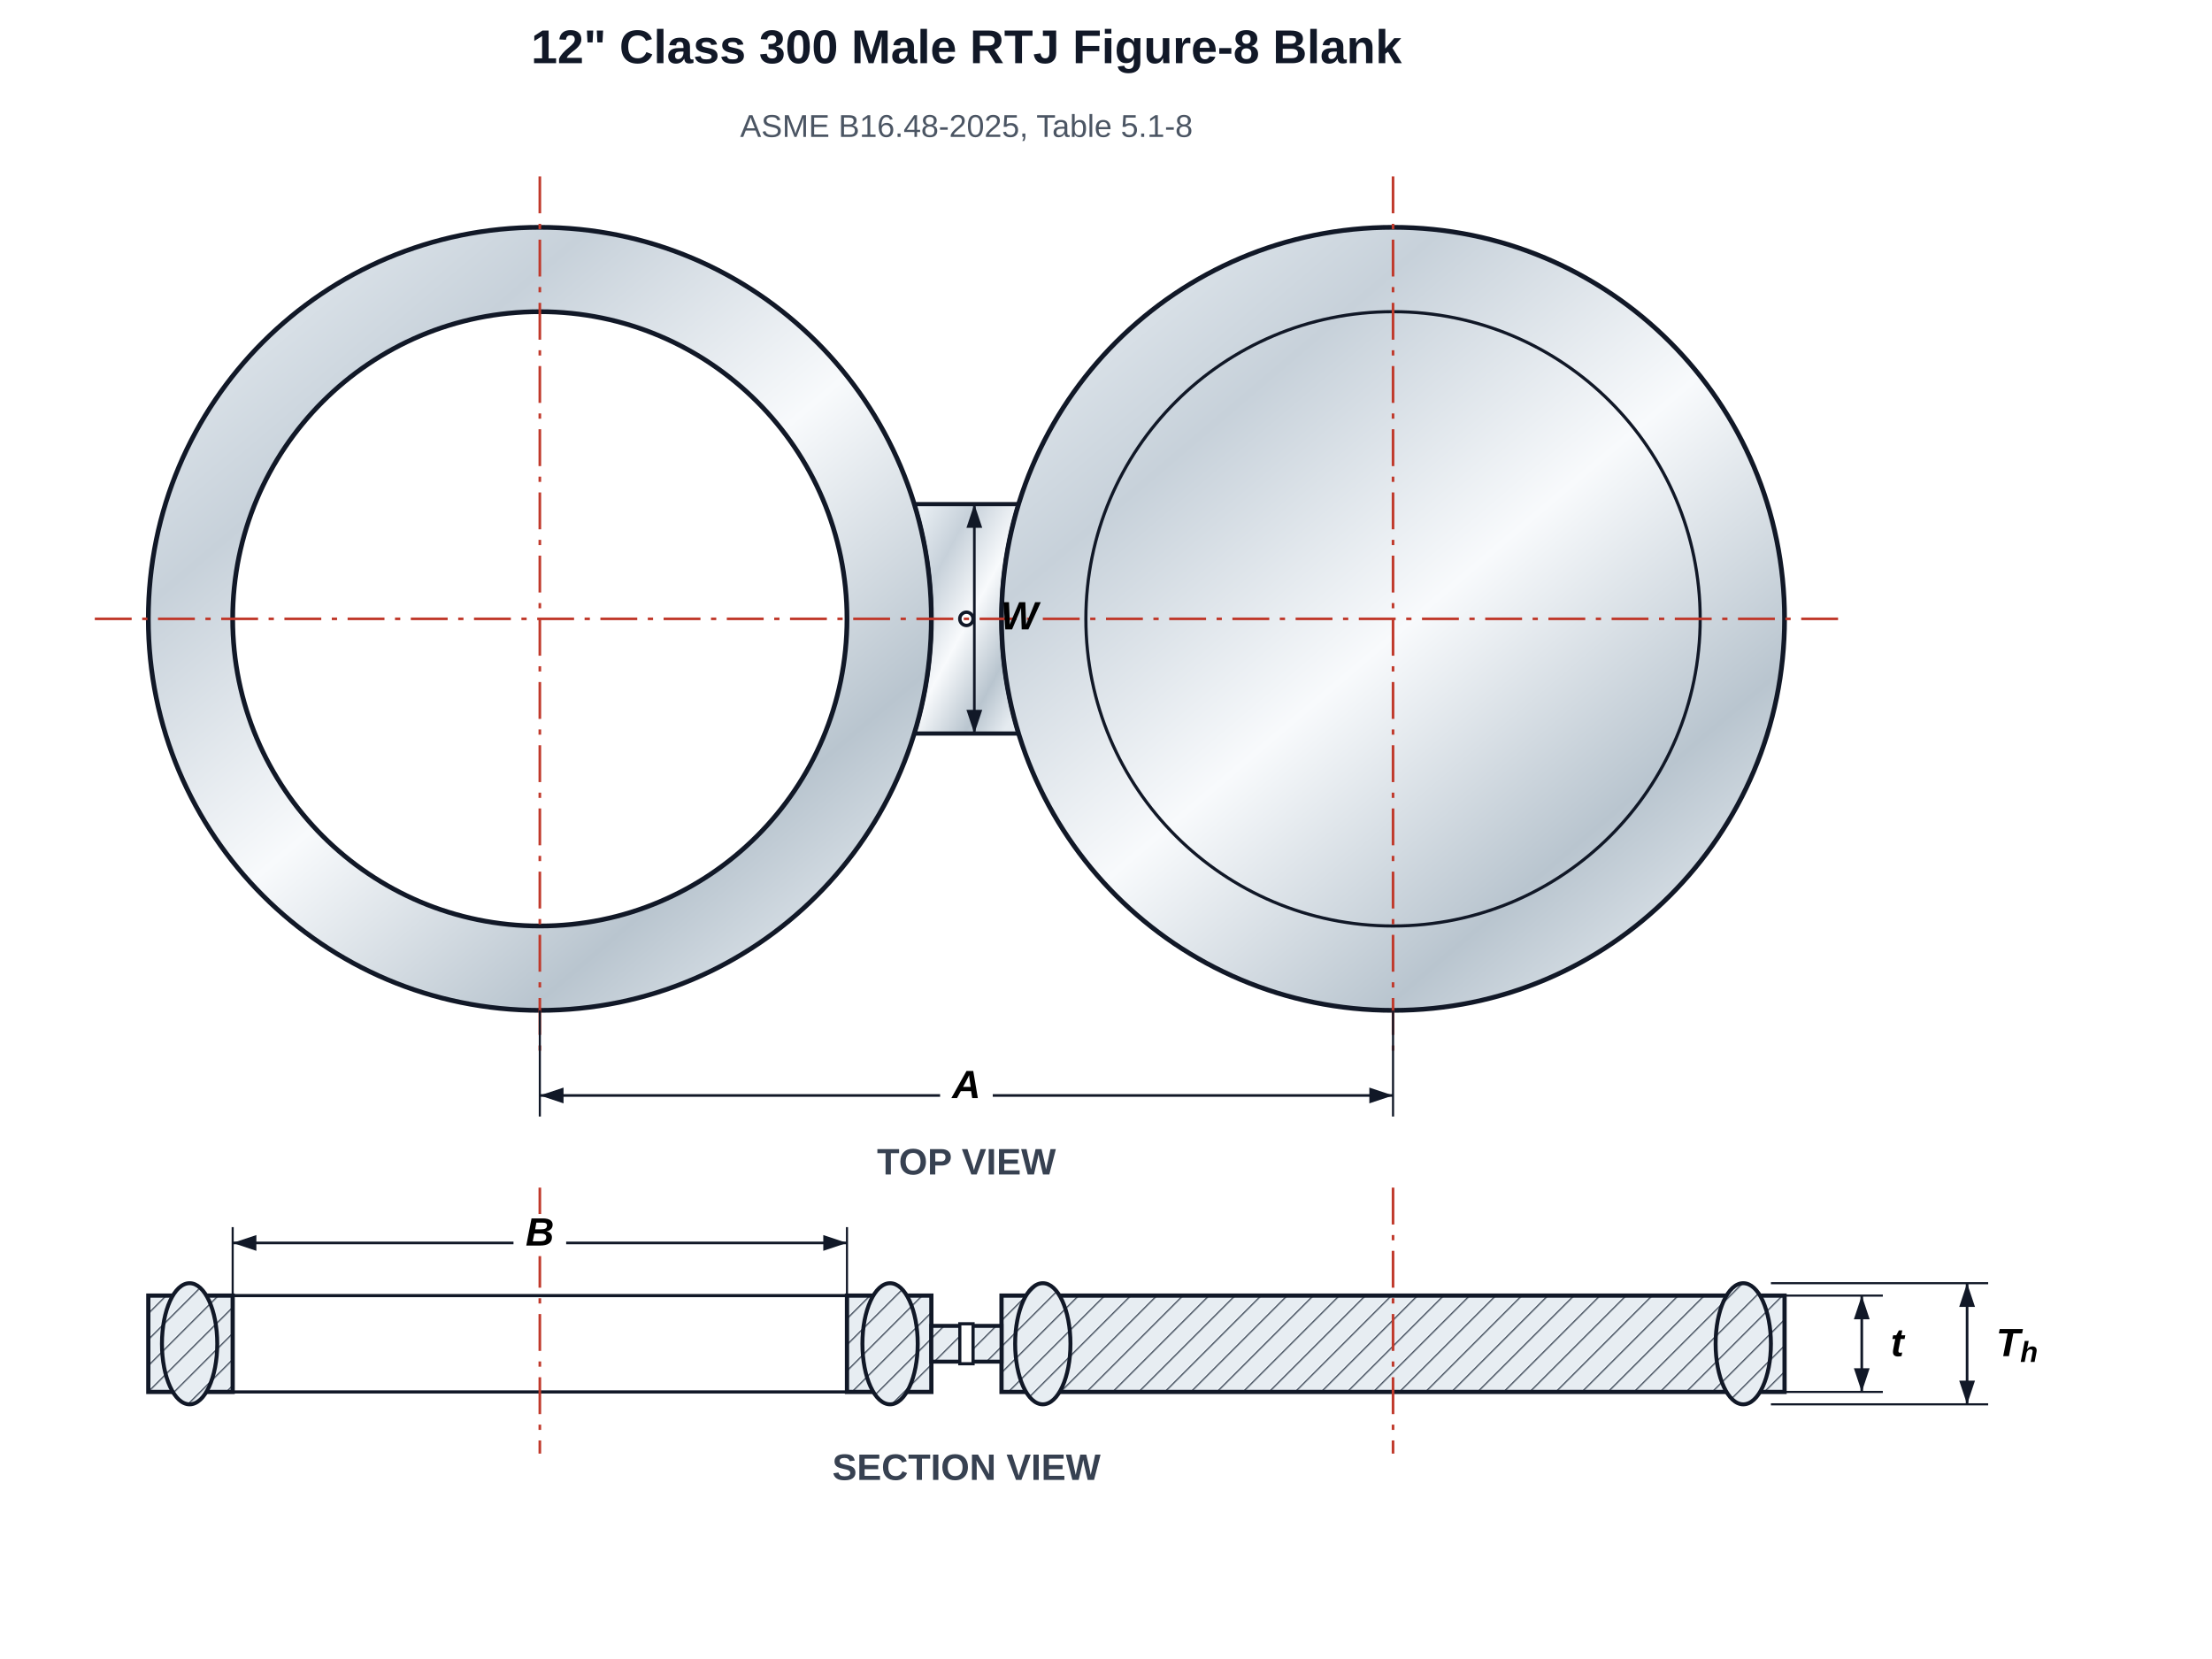
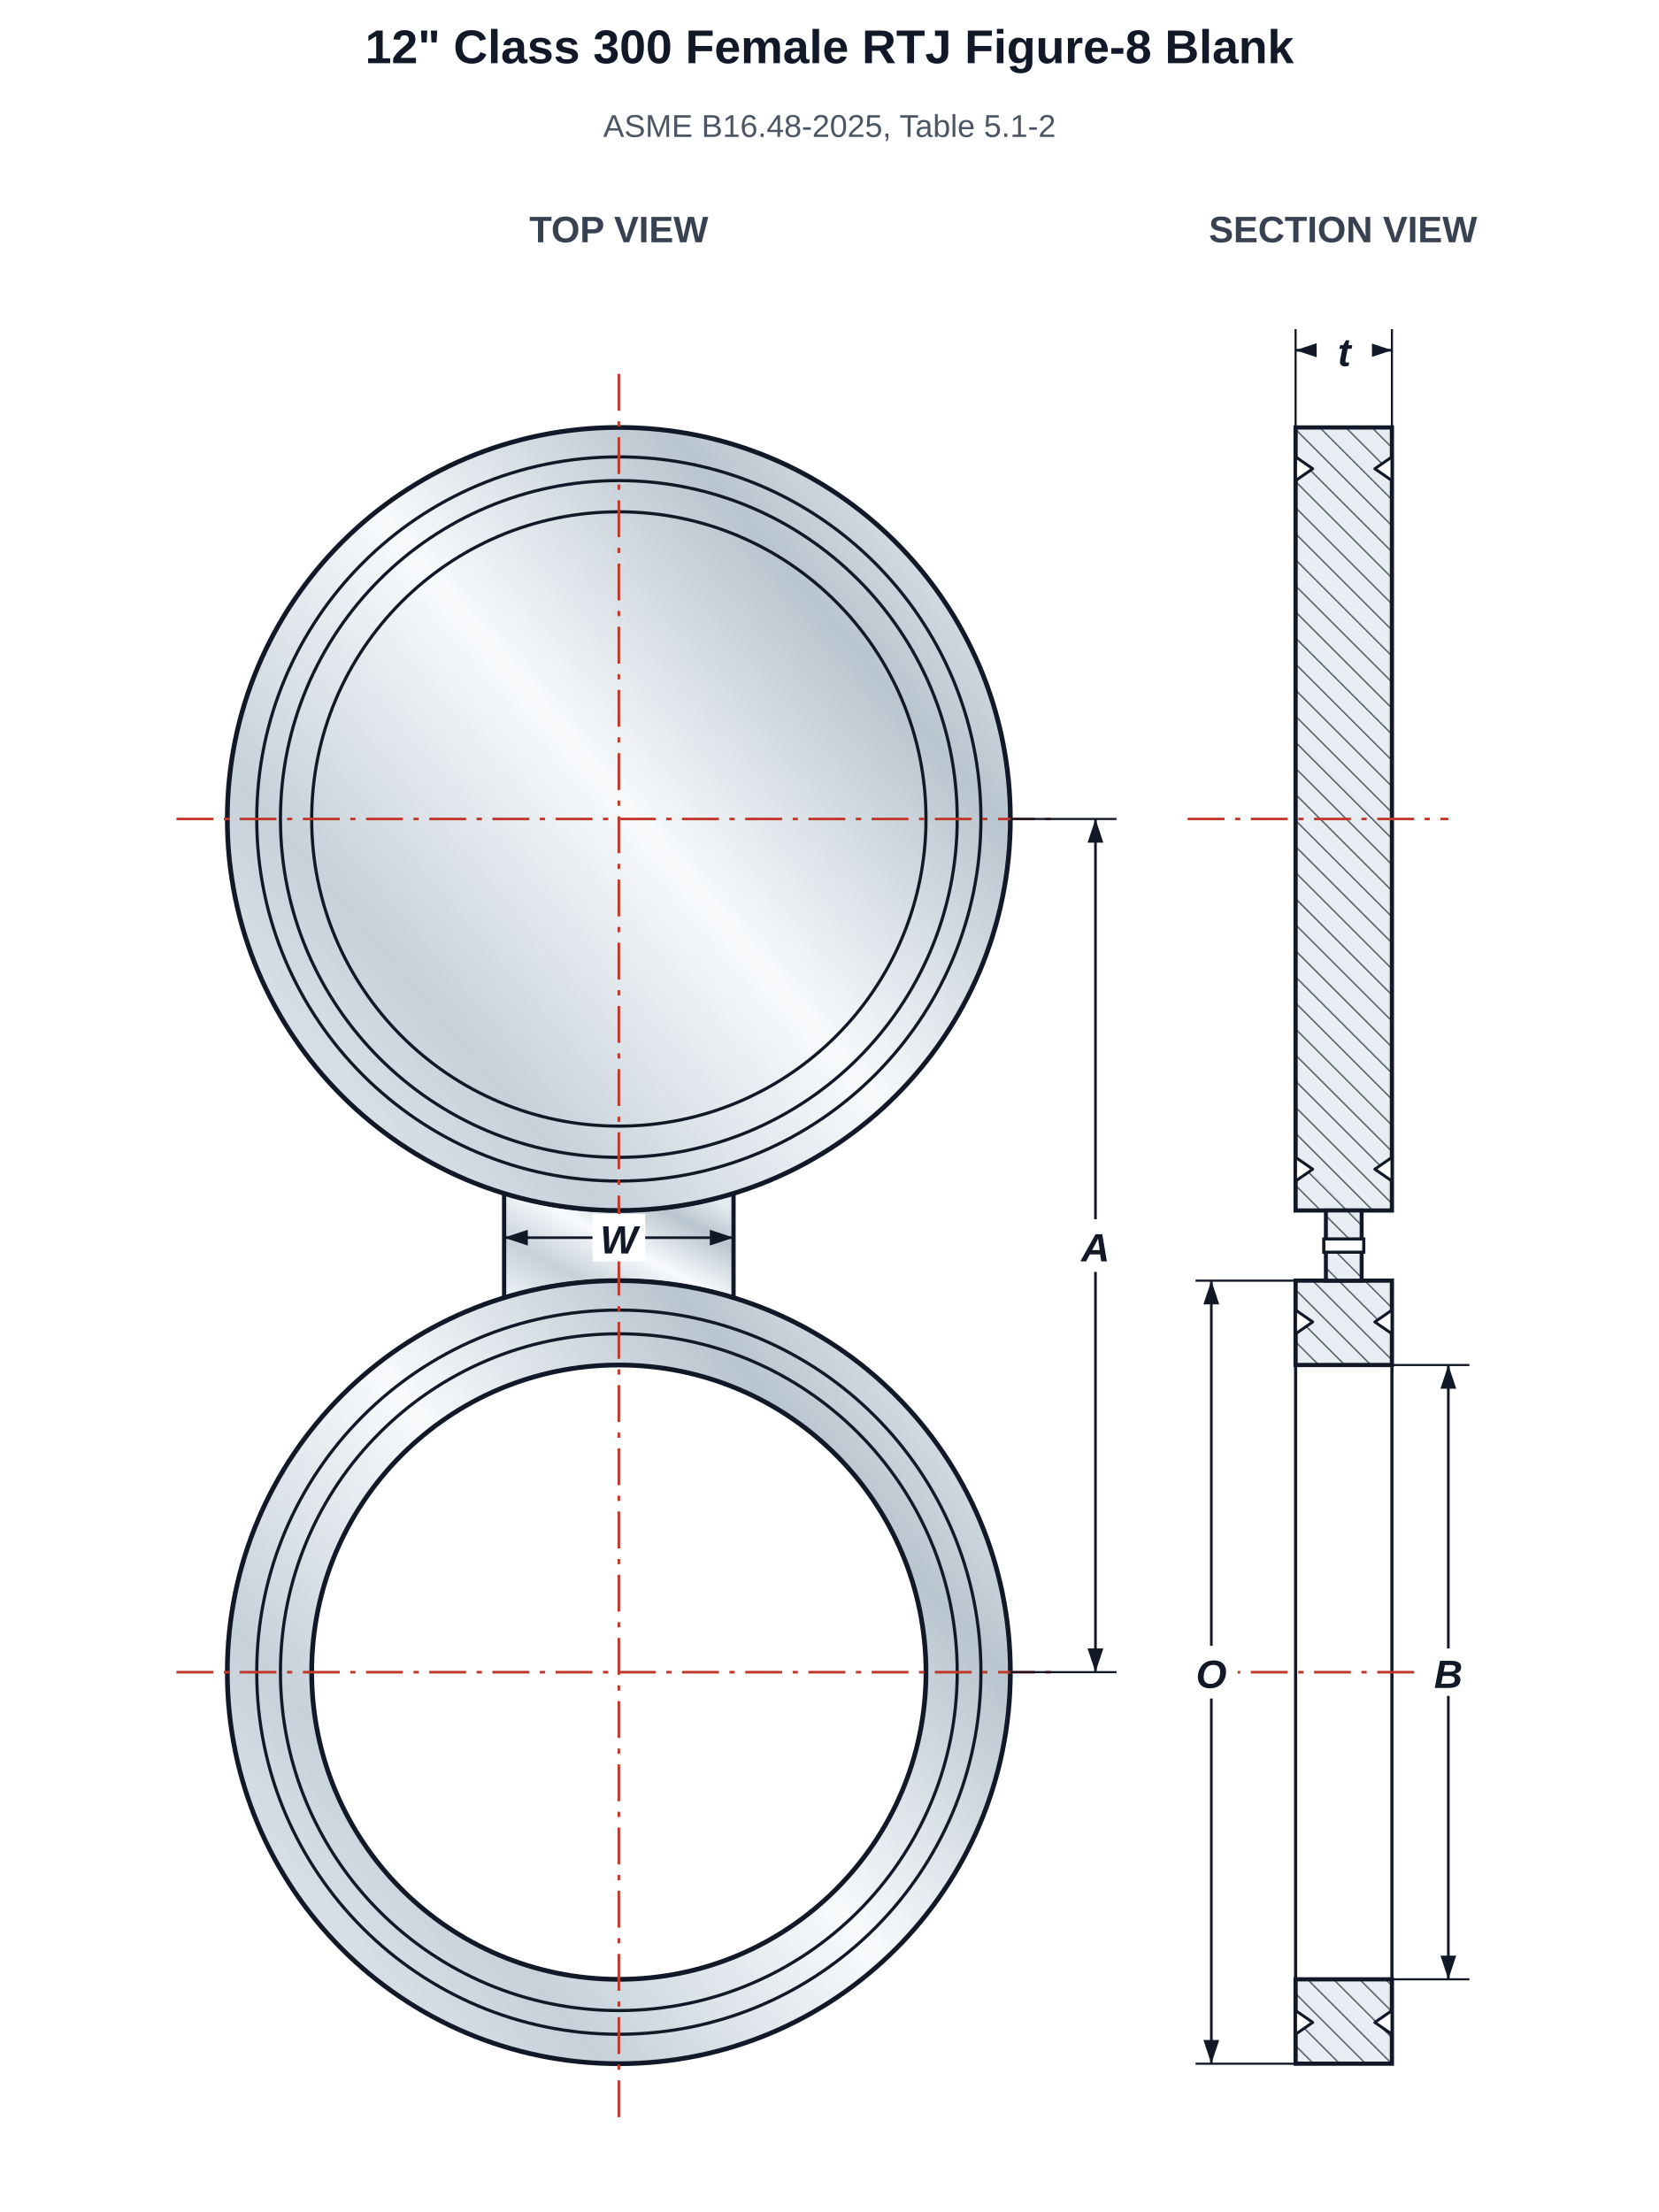
- <svg xmlns="http://www.w3.org/2000/svg" width="840" height="630" viewBox="0 0 840 630" font-family="Arial, sans-serif">
-   <rect width="840" height="630" fill="white" />
-   <defs>
-     <linearGradient id="steelFace" x1="0" y1="0" x2="0.85" y2="1">
-       <stop offset="0" stop-color="#eef3f7" />
-       <stop offset="0.28" stop-color="#c7d1da" />
-       <stop offset="0.55" stop-color="#f8fafc" />
-       <stop offset="0.82" stop-color="#b9c5cf" />
-       <stop offset="1" stop-color="#e5ebf0" />
-     </linearGradient>
-     <pattern id="hatch" patternUnits="userSpaceOnUse" width="7" height="7" patternTransform="rotate(45)">
-       <rect width="7" height="7" fill="#e7edf2" />
-       <line x1="0" y1="0" x2="0" y2="7" stroke="#4b5563" stroke-width="1" />
-     </pattern>
-     <marker id="arrowStart" markerWidth="10" markerHeight="10" refX="0" refY="3" orient="auto" markerUnits="userSpaceOnUse">
-       <path d="M9,0 L9,6 L0,3 z" fill="#111827" />
-     </marker>
-     <marker id="arrowEnd" markerWidth="10" markerHeight="10" refX="9" refY="3" orient="auto" markerUnits="userSpaceOnUse">
-       <path d="M0,0 L0,6 L9,3 z" fill="#111827" />
-     </marker>
-   </defs>
-   <text x="367" y="24" text-anchor="middle" font-size="18" font-weight="bold" fill="#111827">12" Class 300 Male RTJ Figure-8 Blank</text>
-   <text x="367" y="52" text-anchor="middle" font-size="12" fill="#4b5563">ASME B16.48-2025, Table 5.1-8</text>
-   <g id="top-view" transform="translate(0 40)">
-     <path d="M347.15 151.44              L386.85 151.44              A148.68 148.68 0 0 0 386.85 238.56              L347.15 238.56              A148.68 148.68 0 0 0 347.15 151.44 Z" fill="url(#steelFace)" stroke="#111827" stroke-width="1.6" />
-     <circle cx="205" cy="195" r="148.68" fill="url(#steelFace)" stroke="#111827" stroke-width="1.8" />
-     <circle cx="205" cy="195" r="116.64" fill="white" stroke="#111827" stroke-width="1.8" />
-     <circle cx="529" cy="195" r="148.68" fill="url(#steelFace)" stroke="#111827" stroke-width="1.8" />
-     <circle cx="529" cy="195" r="116.64" fill="none" stroke="#111827" stroke-width="1.2" />
-     <circle cx="367" cy="195" r="2.52" fill="white" stroke="#111827" stroke-width="1.3" />
-     <g stroke="#c0392b" stroke-width="1" stroke-dasharray="14,4,2,4">
-       <line x1="36" y1="195" x2="698" y2="195" />
-       <line x1="205" y1="27" x2="205" y2="363" />
-       <line x1="529" y1="27" x2="529" y2="363" />
+ <svg xmlns="http://www.w3.org/2000/svg" width="630" height="840" viewBox="0 0 630 840" font-family="Arial, sans-serif">
+   <g transform="translate(0 840) rotate(-90)">
+     <rect width="840" height="630" fill="white" />
+     <defs>
+       <linearGradient id="steelFace" x1="0" y1="0" x2="0.85" y2="1">
+         <stop offset="0" stop-color="#eef3f7" />
+         <stop offset="0.28" stop-color="#c7d1da" />
+         <stop offset="0.55" stop-color="#f8fafc" />
+         <stop offset="0.82" stop-color="#b9c5cf" />
+         <stop offset="1" stop-color="#e5ebf0" />
+       </linearGradient>
+       <pattern id="hatch" patternUnits="userSpaceOnUse" width="7" height="7" patternTransform="rotate(45)">
+         <rect width="7" height="7" fill="#e7edf2" />
+         <line x1="0" y1="0" x2="0" y2="7" stroke="#4b5563" stroke-width="1" />
+       </pattern>
+       <marker id="arrowStart" markerWidth="10" markerHeight="10" refX="0" refY="3" orient="auto" markerUnits="userSpaceOnUse">
+         <path d="M9,0 L9,6 L0,3 z" fill="#111827" />
+       </marker>
+       <marker id="arrowEnd" markerWidth="10" markerHeight="10" refX="9" refY="3" orient="auto" markerUnits="userSpaceOnUse">
+         <path d="M0,0 L0,6 L9,3 z" fill="#111827" />
+       </marker>
+     </defs>
+     <g id="top-view" transform="translate(0 40)">
+       <path d="M347.15 151.44              L386.85 151.44              A148.68 148.68 0 0 0 386.85 238.56              L347.15 238.56              A148.68 148.68 0 0 0 347.15 151.44 Z" fill="url(#steelFace)" stroke="#111827" stroke-width="1.6" />
+       <circle cx="205" cy="195" r="148.68" fill="url(#steelFace)" stroke="#111827" stroke-width="1.8" />
+       <circle cx="205" cy="195" r="116.64" fill="white" stroke="#111827" stroke-width="1.8" />
+       <circle cx="205" cy="195" r="128.5" fill="none" stroke="#111827" stroke-width="1.2" />
+       <circle cx="205" cy="195" r="137.5" fill="none" stroke="#111827" stroke-width="1.2" />
+       <circle cx="529" cy="195" r="148.68" fill="url(#steelFace)" stroke="#111827" stroke-width="1.8" />
+       <circle cx="529" cy="195" r="116.64" fill="none" stroke="#111827" stroke-width="1.2" />
+       <circle cx="529" cy="195" r="128.5" fill="none" stroke="#111827" stroke-width="1.2" />
+       <circle cx="529" cy="195" r="137.5" fill="none" stroke="#111827" stroke-width="1.2" />
+       <circle cx="367" cy="195" r="2.52" fill="white" stroke="#111827" stroke-width="1.3" />
+       <g stroke="#c0392b" stroke-width="1" stroke-dasharray="14,4,2,4">
+         <line x1="36" y1="195" x2="698" y2="195" />
+         <line x1="205" y1="27" x2="205" y2="363" />
+         <line x1="529" y1="27" x2="529" y2="363" />
+       </g>
+       <line x1="356" y1="151.44" x2="374" y2="151.44" stroke="#111827" stroke-width="0.8" />
+       <line x1="356" y1="238.56" x2="374" y2="238.56" stroke="#111827" stroke-width="0.8" />
+       <line x1="370" y1="151.44" x2="370" y2="238.56" stroke="#111827" stroke-width="1" marker-start="url(#arrowStart)" marker-end="url(#arrowEnd)" />
+       <line x1="205" y1="343.68" x2="205" y2="384" stroke="#111827" stroke-width="0.8" />
+       <line x1="529" y1="343.68" x2="529" y2="384" stroke="#111827" stroke-width="0.8" />
+       <line x1="205" y1="376" x2="529" y2="376" stroke="#111827" stroke-width="1" marker-start="url(#arrowStart)" marker-end="url(#arrowEnd)" />
+       <rect x="357" y="365" width="20" height="16" fill="white" />
    </g>
-     <line x1="356" y1="151.44" x2="374" y2="151.44" stroke="#111827" stroke-width="0.8" />
-     <line x1="356" y1="238.56" x2="374" y2="238.56" stroke="#111827" stroke-width="0.8" />
-     <line x1="370" y1="151.44" x2="370" y2="238.56" stroke="#111827" stroke-width="1" marker-start="url(#arrowStart)" marker-end="url(#arrowEnd)" />
-     <text x="380" y="199" font-size="15" font-style="italic" font-weight="bold">W</text>
-     <line x1="205" y1="343.68" x2="205" y2="384" stroke="#111827" stroke-width="0.8" />
-     <line x1="529" y1="343.68" x2="529" y2="384" stroke="#111827" stroke-width="0.8" />
-     <line x1="205" y1="376" x2="529" y2="376" stroke="#111827" stroke-width="1" marker-start="url(#arrowStart)" marker-end="url(#arrowEnd)" />
-     <rect x="357" y="365" width="20" height="16" fill="white" />
-     <text x="367" y="377" text-anchor="middle" font-size="15" font-style="italic" font-weight="bold">A</text>
+     <g id="section-view" transform="translate(0 40)">
+       <rect x="56.32" y="452" width="32.04" height="36.58" fill="url(#hatch)" stroke="#111827" stroke-width="1.6" />
+       <rect x="321.64" y="452" width="32.04" height="36.58" fill="url(#hatch)" stroke="#111827" stroke-width="1.6" />
+       <rect x="380.32" y="452" width="297.36" height="36.58" fill="url(#hatch)" stroke="#111827" stroke-width="1.6" />
+       <g fill="white" stroke="#111827" stroke-width="1.1" stroke-linejoin="round">
+         <path d="M67.5 452 L72 458.5 L76.5 452 Z" />
+         <path d="M67.5 488.58 L72 482.08 L76.5 488.58 Z" />
+         <path d="M333.5 452 L338 458.5 L342.5 452 Z" />
+         <path d="M333.5 488.58 L338 482.08 L342.5 488.58 Z" />
+         <path d="M391.5 452 L396 458.5 L400.5 452 Z" />
+         <path d="M391.5 488.58 L396 482.08 L400.5 488.58 Z" />
+         <path d="M657.5 452 L662 458.5 L666.5 452 Z" />
+         <path d="M657.5 488.58 L662 482.08 L666.5 488.58 Z" />
+       </g>
+       <rect x="353.68" y="463.5" width="26.64" height="13.58" fill="url(#hatch)" stroke="#111827" stroke-width="1.5" />
+       <rect x="364.48" y="462.7" width="5.04" height="15.18" fill="white" stroke="#111827" stroke-width="1.2" />
+       <line x1="88.36" y1="452" x2="321.64" y2="452" stroke="#111827" stroke-width="1.2" />
+       <line x1="88.36" y1="488.58" x2="321.64" y2="488.58" stroke="#111827" stroke-width="1.2" />
+       <g stroke="#c0392b" stroke-width="1" stroke-dasharray="14,4,2,4">
+         <line x1="205" y1="411" x2="205" y2="510" />
+         <line x1="529" y1="411" x2="529" y2="510" />
+       </g>
+       <line x1="56.32" y1="452" x2="56.32" y2="414" stroke="#111827" stroke-width="0.8" />
+       <line x1="353.68" y1="452" x2="353.68" y2="414" stroke="#111827" stroke-width="0.8" />
+       <line x1="56.32" y1="420" x2="353.68" y2="420" stroke="#111827" stroke-width="1" marker-start="url(#arrowStart)" marker-end="url(#arrowEnd)" />
+       <rect x="195" y="409" width="20" height="16" fill="white" />
+       <line x1="677.68" y1="452" x2="715" y2="452" stroke="#111827" stroke-width="0.8" />
+       <line x1="677.68" y1="488.58" x2="715" y2="488.58" stroke="#111827" stroke-width="0.8" />
+       <line x1="707" y1="452" x2="707" y2="488.58" stroke="#111827" stroke-width="1" marker-start="url(#arrowStart)" marker-end="url(#arrowEnd)" />
+     </g>
  </g>
-   <g id="section-view" transform="translate(0 40)">
-     <rect x="56.32" y="452" width="32.04" height="36.58" fill="url(#hatch)" stroke="#111827" stroke-width="1.6" />
-     <rect x="321.64" y="452" width="32.04" height="36.58" fill="url(#hatch)" stroke="#111827" stroke-width="1.6" />
-     <rect x="380.32" y="452" width="297.36" height="36.58" fill="url(#hatch)" stroke="#111827" stroke-width="1.6" />
-     <g fill="url(#hatch)" stroke="#111827" stroke-width="1.5">
-       <ellipse cx="72" cy="470.29" rx="10.5" ry="23" />
-       <ellipse cx="338" cy="470.29" rx="10.5" ry="23" />
-       <ellipse cx="396" cy="470.29" rx="10.5" ry="23" />
-       <ellipse cx="662" cy="470.29" rx="10.5" ry="23" />
-     </g>
-     <rect x="353.68" y="463.5" width="26.64" height="13.58" fill="url(#hatch)" stroke="#111827" stroke-width="1.5" />
-     <rect x="364.48" y="462.7" width="5.04" height="15.18" fill="white" stroke="#111827" stroke-width="1.2" />
-     <line x1="88.36" y1="452" x2="321.64" y2="452" stroke="#111827" stroke-width="1.2" />
-     <line x1="88.36" y1="488.58" x2="321.64" y2="488.58" stroke="#111827" stroke-width="1.2" />
-     <g stroke="#c0392b" stroke-width="1" stroke-dasharray="14,4,2,4">
-       <line x1="205" y1="411" x2="205" y2="512" />
-       <line x1="529" y1="411" x2="529" y2="512" />
-     </g>
-     <line x1="88.36" y1="452" x2="88.36" y2="426" stroke="#111827" stroke-width="0.8" />
-     <line x1="321.64" y1="452" x2="321.64" y2="426" stroke="#111827" stroke-width="0.8" />
-     <line x1="88.36" y1="432" x2="321.64" y2="432" stroke="#111827" stroke-width="1" marker-start="url(#arrowStart)" marker-end="url(#arrowEnd)" />
-     <rect x="195" y="421" width="20" height="16" fill="white" />
-     <text x="205" y="433" text-anchor="middle" font-size="15" font-style="italic" font-weight="bold">B</text>
-     <line x1="677.68" y1="452" x2="715" y2="452" stroke="#111827" stroke-width="0.8" />
-     <line x1="677.68" y1="488.58" x2="715" y2="488.58" stroke="#111827" stroke-width="0.8" />
-     <line x1="707" y1="452" x2="707" y2="488.58" stroke="#111827" stroke-width="1" marker-start="url(#arrowStart)" marker-end="url(#arrowEnd)" />
-     <text x="718" y="475" font-size="15" font-style="italic" font-weight="bold">t</text>
-     <line x1="672.5" y1="447.29" x2="755" y2="447.29" stroke="#111827" stroke-width="0.8" />
-     <line x1="672.5" y1="493.29" x2="755" y2="493.29" stroke="#111827" stroke-width="0.8" />
-     <line x1="747" y1="447.29" x2="747" y2="493.29" stroke="#111827" stroke-width="1" marker-start="url(#arrowStart)" marker-end="url(#arrowEnd)" />
-     <text x="758" y="475" font-size="15" font-style="italic" font-weight="bold">T<tspan baseline-shift="sub" font-size="11">h</tspan>
-     </text>
+   <text x="315" y="24" text-anchor="middle" font-size="18" font-weight="bold" fill="#111827">12" Class 300 Female RTJ Figure-8 Blank</text>
+   <text x="315" y="52" text-anchor="middle" font-size="12" fill="#4b5563">ASME B16.48-2025, Table 5.1-2</text>
+   <text x="235" y="92" text-anchor="middle" font-size="14" font-weight="bold" fill="#374151">TOP VIEW</text>
+   <text x="510" y="92" text-anchor="middle" font-size="14" font-weight="bold" fill="#374151">SECTION VIEW</text>
+   <g font-size="15" font-style="italic" font-weight="bold" fill="#111827" text-anchor="middle">
+     <rect x="225" y="461" width="20" height="18" fill="white" />
+     <text x="235" y="476" font-style="italic" font-weight="bold">W</text>
+     <rect x="406" y="464" width="20" height="18" fill="white" />
+     <text x="416" y="479" font-style="italic" font-weight="bold">A</text>
+     <rect x="450" y="626" width="20" height="18" fill="white" />
+     <text x="460" y="641" font-style="italic" font-weight="bold">O</text>
+     <rect x="500" y="124" width="21" height="18" fill="white" />
+     <text x="510.5" y="139" font-style="italic" font-weight="bold">t</text>
  </g>
-   <text x="367" y="446" text-anchor="middle" font-size="14" font-weight="bold" fill="#374151">TOP VIEW</text>
-   <text x="367" y="562" text-anchor="middle" font-size="14" font-weight="bold" fill="#374151">SECTION VIEW</text>
+   <g stroke="#111827" fill="none">
+     <line x1="529" y1="518.36" x2="558" y2="518.36" stroke-width="0.8" />
+     <line x1="529" y1="751.64" x2="558" y2="751.64" stroke-width="0.8" />
+     <line x1="550" y1="518.36" x2="550" y2="751.64" stroke-width="1" marker-start="url(#arrowStart)" marker-end="url(#arrowEnd)" />
+   </g>
+   <rect x="540" y="626" width="20" height="18" fill="white" />
+   <text x="550" y="641" text-anchor="middle" font-size="15" font-style="italic" font-weight="bold" fill="#111827">B</text>
</svg>
